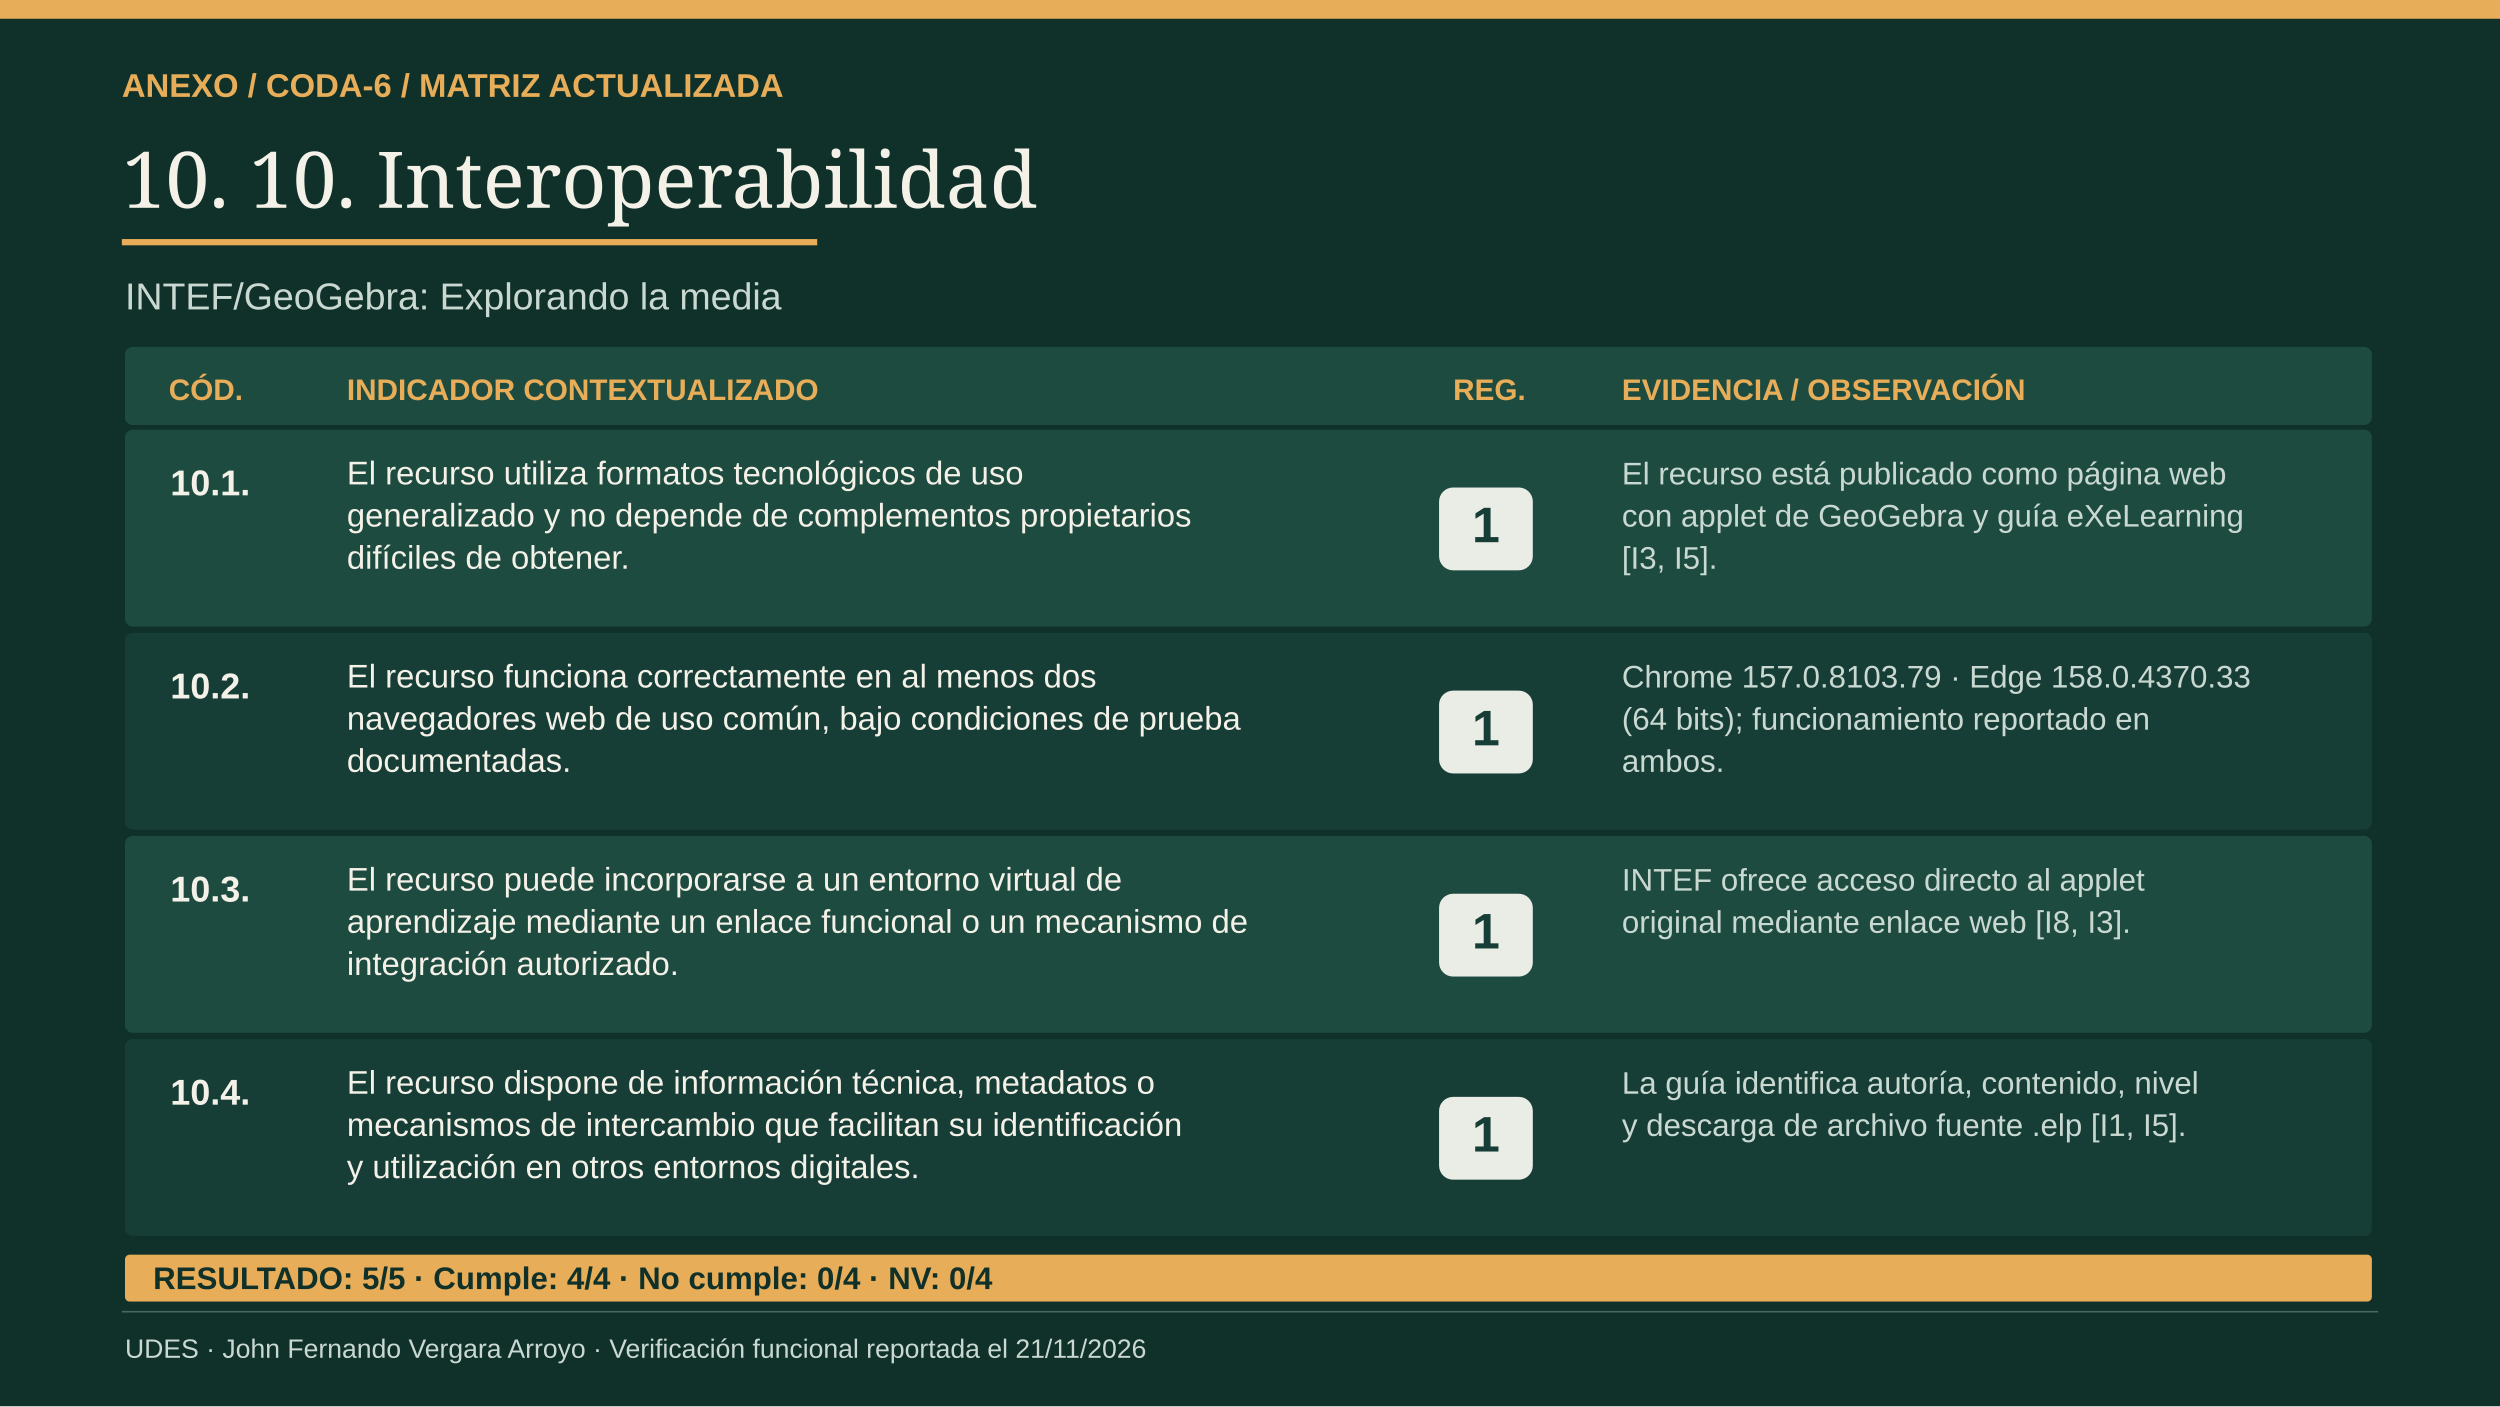
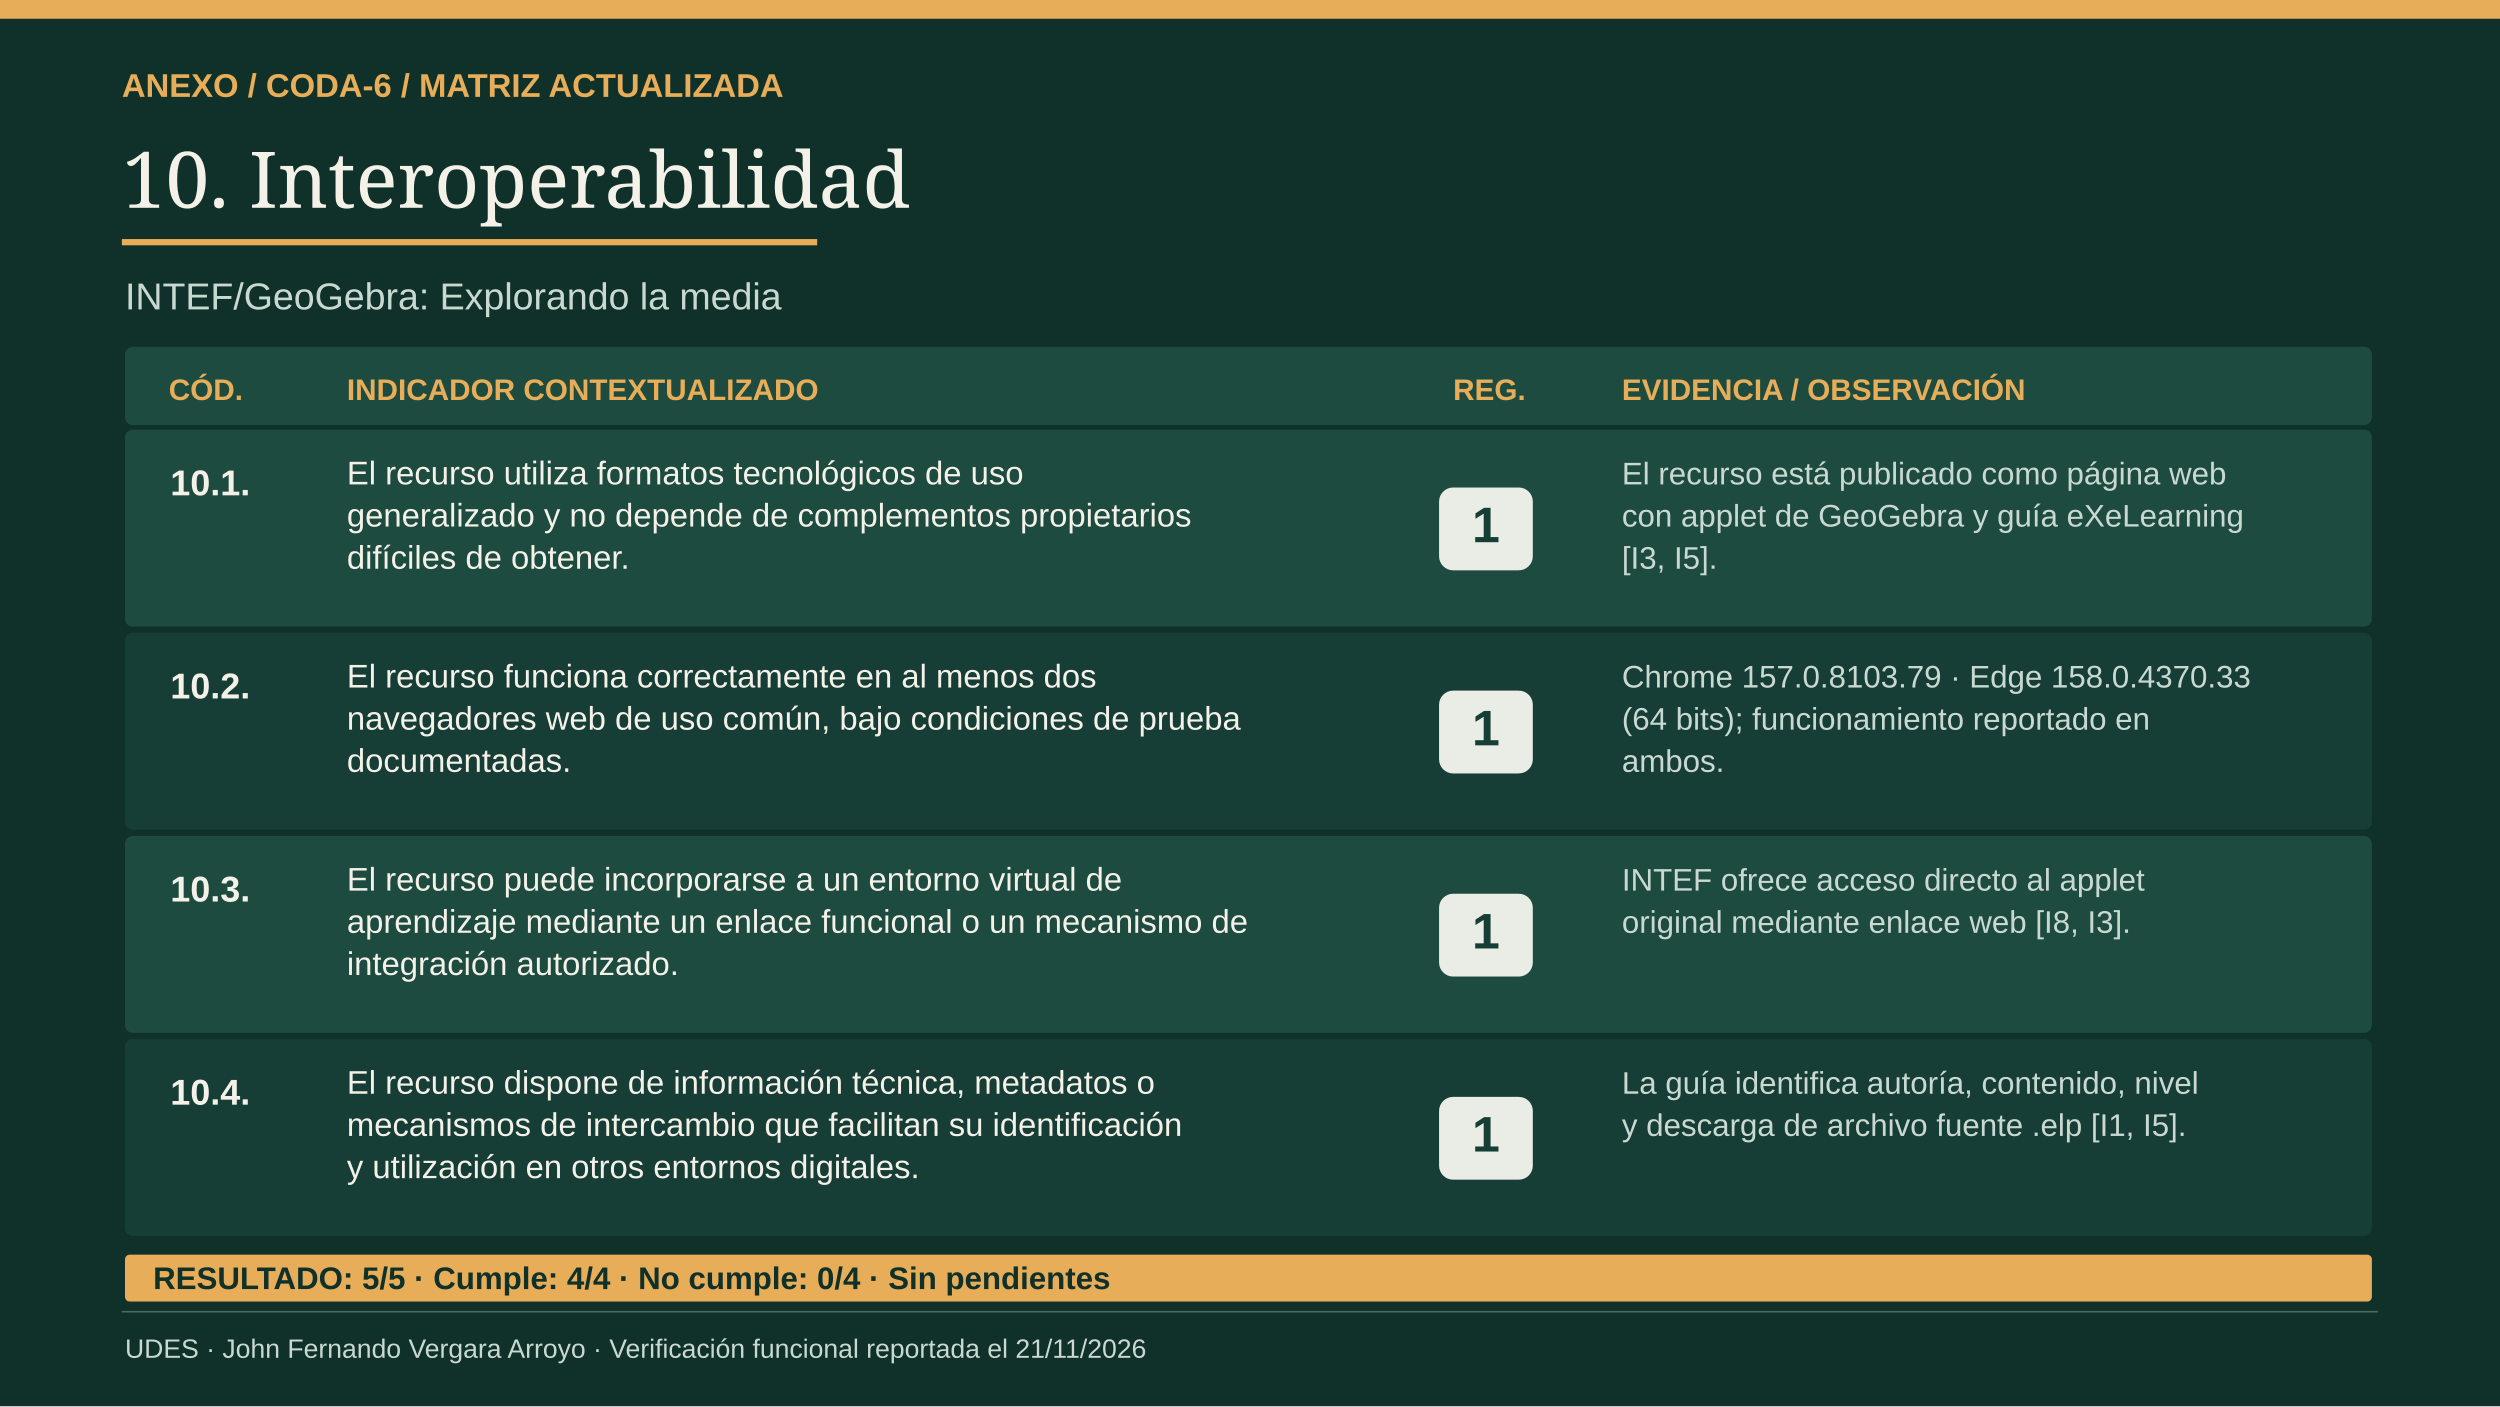
<svg xmlns="http://www.w3.org/2000/svg" width="1600" height="900" viewBox="0 0 1600 900" role="img">
  <rect x="0" y="0" width="1600" height="900" rx="0" fill="#103129" stroke="none" />
  <rect x="0" y="0" width="1600" height="12" rx="0" fill="#e8ad58" stroke="none" />
  <text x="78" y="62" fill="#e8ad58" font-family="Arial,sans-serif" font-size="21" font-weight="700" text-anchor="start">ANEXO / CODA-6 / MATRIZ ACTUALIZADA</text>
-   <text x="78" y="133" fill="#f4f1e9" font-family="Georgia,serif" font-size="50" font-weight="400" text-anchor="start">10. 10. Interoperabilidad</text>
+   <text x="78" y="133" fill="#f4f1e9" font-family="Georgia,serif" font-size="50" font-weight="400" text-anchor="start">10. Interoperabilidad</text>
  <rect x="78" y="153" width="445" height="4" rx="0" fill="#e8ad58" stroke="none" />
  <text x="80" y="198" fill="#c9d9d2" font-family="Arial,sans-serif" font-size="24" font-weight="400" text-anchor="start">INTEF/GeoGebra: Explorando la media</text>
  <rect x="80" y="222" width="1438" height="50" rx="5" fill="#1e4b40" stroke="none" />
  <text x="108" y="256" fill="#e8ad58" font-family="Arial,sans-serif" font-size="19" font-weight="700" text-anchor="start">CÓD.</text>
  <text x="222" y="256" fill="#e8ad58" font-family="Arial,sans-serif" font-size="19" font-weight="700" text-anchor="start">INDICADOR CONTEXTUALIZADO</text>
  <text x="930" y="256" fill="#e8ad58" font-family="Arial,sans-serif" font-size="19" font-weight="700" text-anchor="start">REG.</text>
  <text x="1038" y="256" fill="#e8ad58" font-family="Arial,sans-serif" font-size="19" font-weight="700" text-anchor="start">EVIDENCIA / OBSERVACIÓN</text>
  <rect x="80" y="275" width="1438" height="126" rx="5" fill="#1e4b40" stroke="none" />
  <text x="109" y="317" fill="#f4f1e9" font-family="Arial,sans-serif" font-size="23" font-weight="700" text-anchor="start">10.1.</text>
  <text x="222" y="310" fill="#f4f1e9" font-family="Arial,sans-serif" font-size="21" font-weight="400" text-anchor="start">El recurso utiliza formatos tecnológicos de uso</text>
  <text x="222" y="337" fill="#f4f1e9" font-family="Arial,sans-serif" font-size="21" font-weight="400" text-anchor="start">generalizado y no depende de complementos propietarios</text>
  <text x="222" y="364" fill="#f4f1e9" font-family="Arial,sans-serif" font-size="21" font-weight="400" text-anchor="start">difíciles de obtener.</text>
  <rect x="921" y="312" width="60" height="53" rx="9" fill="#e9ede5" stroke="none" />
  <text x="951" y="347" fill="#173e36" font-family="Arial,sans-serif" font-size="32" font-weight="700" text-anchor="middle">1</text>
  <text x="1038" y="310" fill="#c9d9d2" font-family="Arial,sans-serif" font-size="20" font-weight="400" text-anchor="start">El recurso está publicado como página web</text>
  <text x="1038" y="337" fill="#c9d9d2" font-family="Arial,sans-serif" font-size="20" font-weight="400" text-anchor="start">con applet de GeoGebra y guía eXeLearning</text>
  <text x="1038" y="364" fill="#c9d9d2" font-family="Arial,sans-serif" font-size="20" font-weight="400" text-anchor="start">[I3, I5].</text>
  <rect x="80" y="405" width="1438" height="126" rx="5" fill="#173e36" stroke="none" />
  <text x="109" y="447" fill="#f4f1e9" font-family="Arial,sans-serif" font-size="23" font-weight="700" text-anchor="start">10.2.</text>
  <text x="222" y="440" fill="#f4f1e9" font-family="Arial,sans-serif" font-size="21" font-weight="400" text-anchor="start">El recurso funciona correctamente en al menos dos</text>
  <text x="222" y="467" fill="#f4f1e9" font-family="Arial,sans-serif" font-size="21" font-weight="400" text-anchor="start">navegadores web de uso común, bajo condiciones de prueba</text>
  <text x="222" y="494" fill="#f4f1e9" font-family="Arial,sans-serif" font-size="21" font-weight="400" text-anchor="start">documentadas.</text>
  <rect x="921" y="442" width="60" height="53" rx="9" fill="#e9ede5" stroke="none" />
  <text x="951" y="477" fill="#173e36" font-family="Arial,sans-serif" font-size="32" font-weight="700" text-anchor="middle">1</text>
  <text x="1038" y="440" fill="#c9d9d2" font-family="Arial,sans-serif" font-size="20" font-weight="400" text-anchor="start">Chrome 157.0.8103.79 · Edge 158.0.4370.33</text>
  <text x="1038" y="467" fill="#c9d9d2" font-family="Arial,sans-serif" font-size="20" font-weight="400" text-anchor="start">(64 bits); funcionamiento reportado en</text>
  <text x="1038" y="494" fill="#c9d9d2" font-family="Arial,sans-serif" font-size="20" font-weight="400" text-anchor="start">ambos.</text>
  <rect x="80" y="535" width="1438" height="126" rx="5" fill="#1e4b40" stroke="none" />
  <text x="109" y="577" fill="#f4f1e9" font-family="Arial,sans-serif" font-size="23" font-weight="700" text-anchor="start">10.3.</text>
  <text x="222" y="570" fill="#f4f1e9" font-family="Arial,sans-serif" font-size="21" font-weight="400" text-anchor="start">El recurso puede incorporarse a un entorno virtual de</text>
  <text x="222" y="597" fill="#f4f1e9" font-family="Arial,sans-serif" font-size="21" font-weight="400" text-anchor="start">aprendizaje mediante un enlace funcional o un mecanismo de</text>
  <text x="222" y="624" fill="#f4f1e9" font-family="Arial,sans-serif" font-size="21" font-weight="400" text-anchor="start">integración autorizado.</text>
  <rect x="921" y="572" width="60" height="53" rx="9" fill="#e9ede5" stroke="none" />
  <text x="951" y="607" fill="#173e36" font-family="Arial,sans-serif" font-size="32" font-weight="700" text-anchor="middle">1</text>
  <text x="1038" y="570" fill="#c9d9d2" font-family="Arial,sans-serif" font-size="20" font-weight="400" text-anchor="start">INTEF ofrece acceso directo al applet</text>
  <text x="1038" y="597" fill="#c9d9d2" font-family="Arial,sans-serif" font-size="20" font-weight="400" text-anchor="start">original mediante enlace web [I8, I3].</text>
  <rect x="80" y="665" width="1438" height="126" rx="5" fill="#173e36" stroke="none" />
  <text x="109" y="707" fill="#f4f1e9" font-family="Arial,sans-serif" font-size="23" font-weight="700" text-anchor="start">10.4.</text>
  <text x="222" y="700" fill="#f4f1e9" font-family="Arial,sans-serif" font-size="21" font-weight="400" text-anchor="start">El recurso dispone de información técnica, metadatos o</text>
  <text x="222" y="727" fill="#f4f1e9" font-family="Arial,sans-serif" font-size="21" font-weight="400" text-anchor="start">mecanismos de intercambio que facilitan su identificación</text>
  <text x="222" y="754" fill="#f4f1e9" font-family="Arial,sans-serif" font-size="21" font-weight="400" text-anchor="start">y utilización en otros entornos digitales.</text>
  <rect x="921" y="702" width="60" height="53" rx="9" fill="#e9ede5" stroke="none" />
  <text x="951" y="737" fill="#173e36" font-family="Arial,sans-serif" font-size="32" font-weight="700" text-anchor="middle">1</text>
  <text x="1038" y="700" fill="#c9d9d2" font-family="Arial,sans-serif" font-size="20" font-weight="400" text-anchor="start">La guía identifica autoría, contenido, nivel</text>
  <text x="1038" y="727" fill="#c9d9d2" font-family="Arial,sans-serif" font-size="20" font-weight="400" text-anchor="start">y descarga de archivo fuente .elp [I1, I5].</text>
  <rect x="80" y="803" width="1438" height="30" rx="3" fill="#e8ad58" stroke="none" />
-   <text x="98" y="825" fill="#103129" font-family="Arial,sans-serif" font-size="20" font-weight="700" text-anchor="start">RESULTADO: 5/5  ·  Cumple: 4/4  ·  No cumple: 0/4  ·  NV: 0/4</text>
+   <text x="98" y="825" fill="#103129" font-family="Arial,sans-serif" font-size="20" font-weight="700" text-anchor="start">RESULTADO: 5/5  ·  Cumple: 4/4  ·  No cumple: 0/4  ·  Sin pendientes</text>
  <rect x="78" y="839" width="1444" height="1" rx="0" fill="#456b5e" stroke="none" />
  <text x="80" y="869" fill="#c9d9d2" font-family="Arial,sans-serif" font-size="17" font-weight="400" text-anchor="start">UDES · John Fernando Vergara Arroyo · Verificación funcional reportada el 21/11/2026</text>
</svg>
